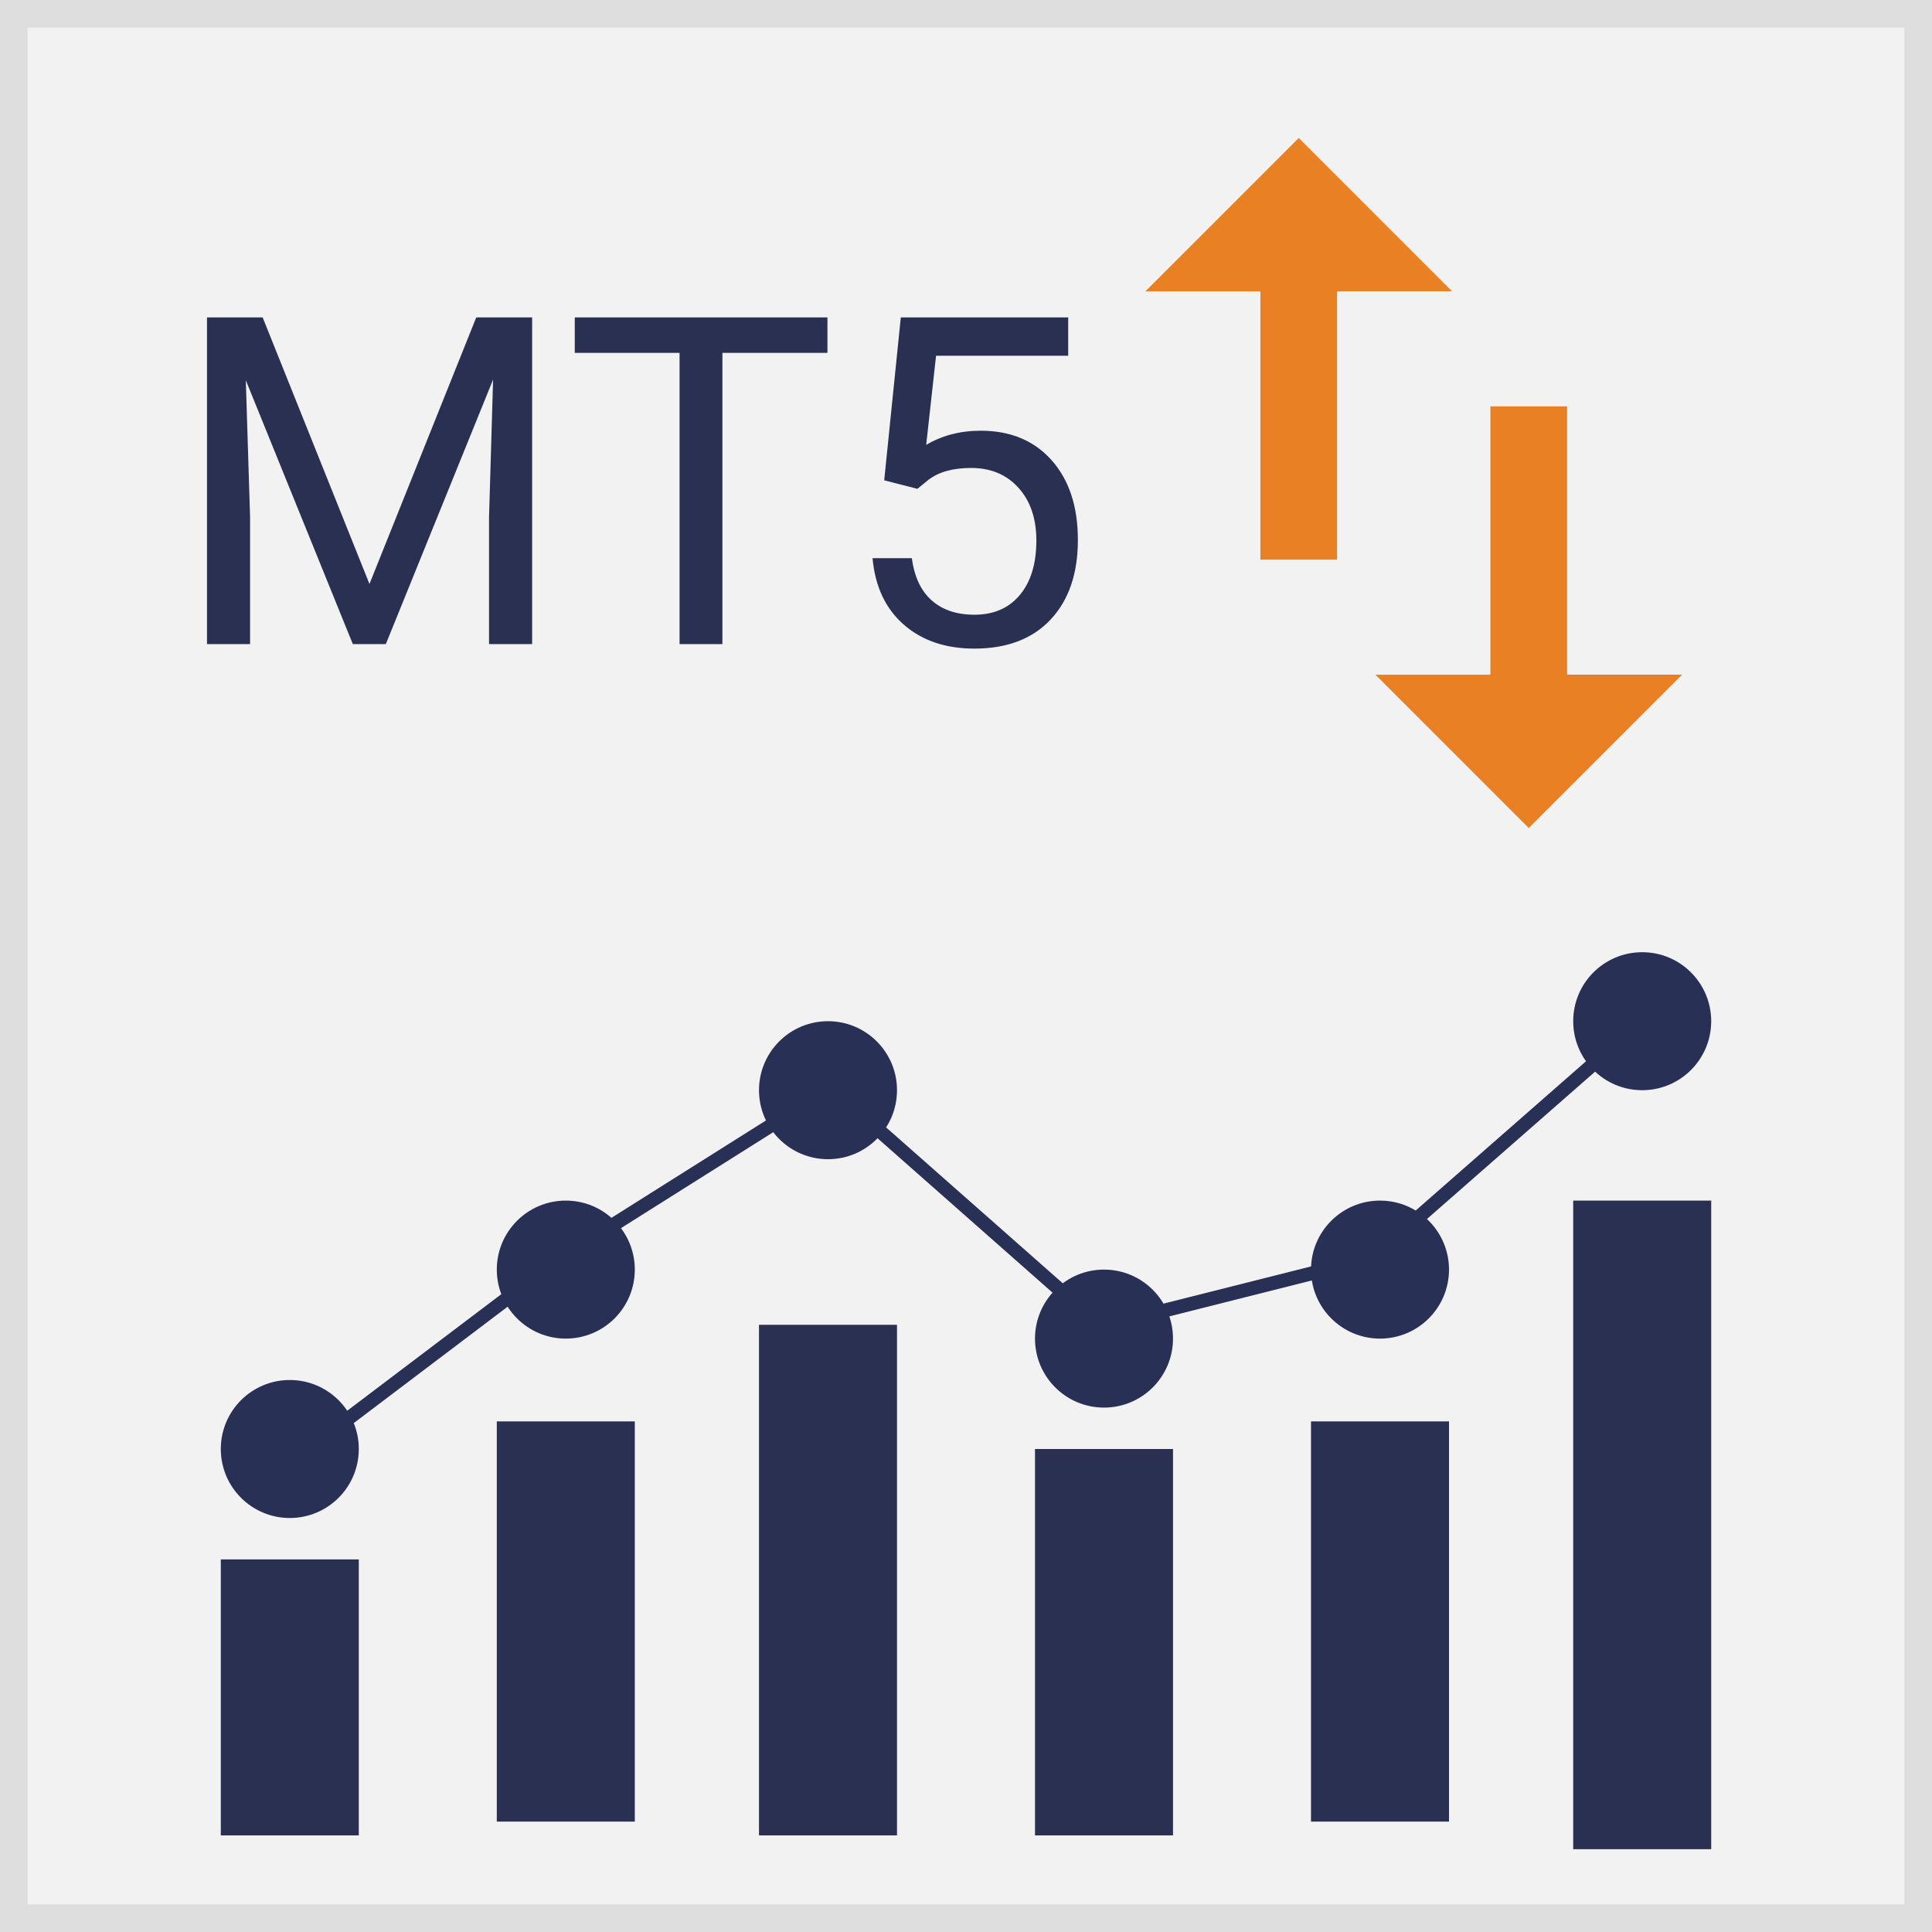
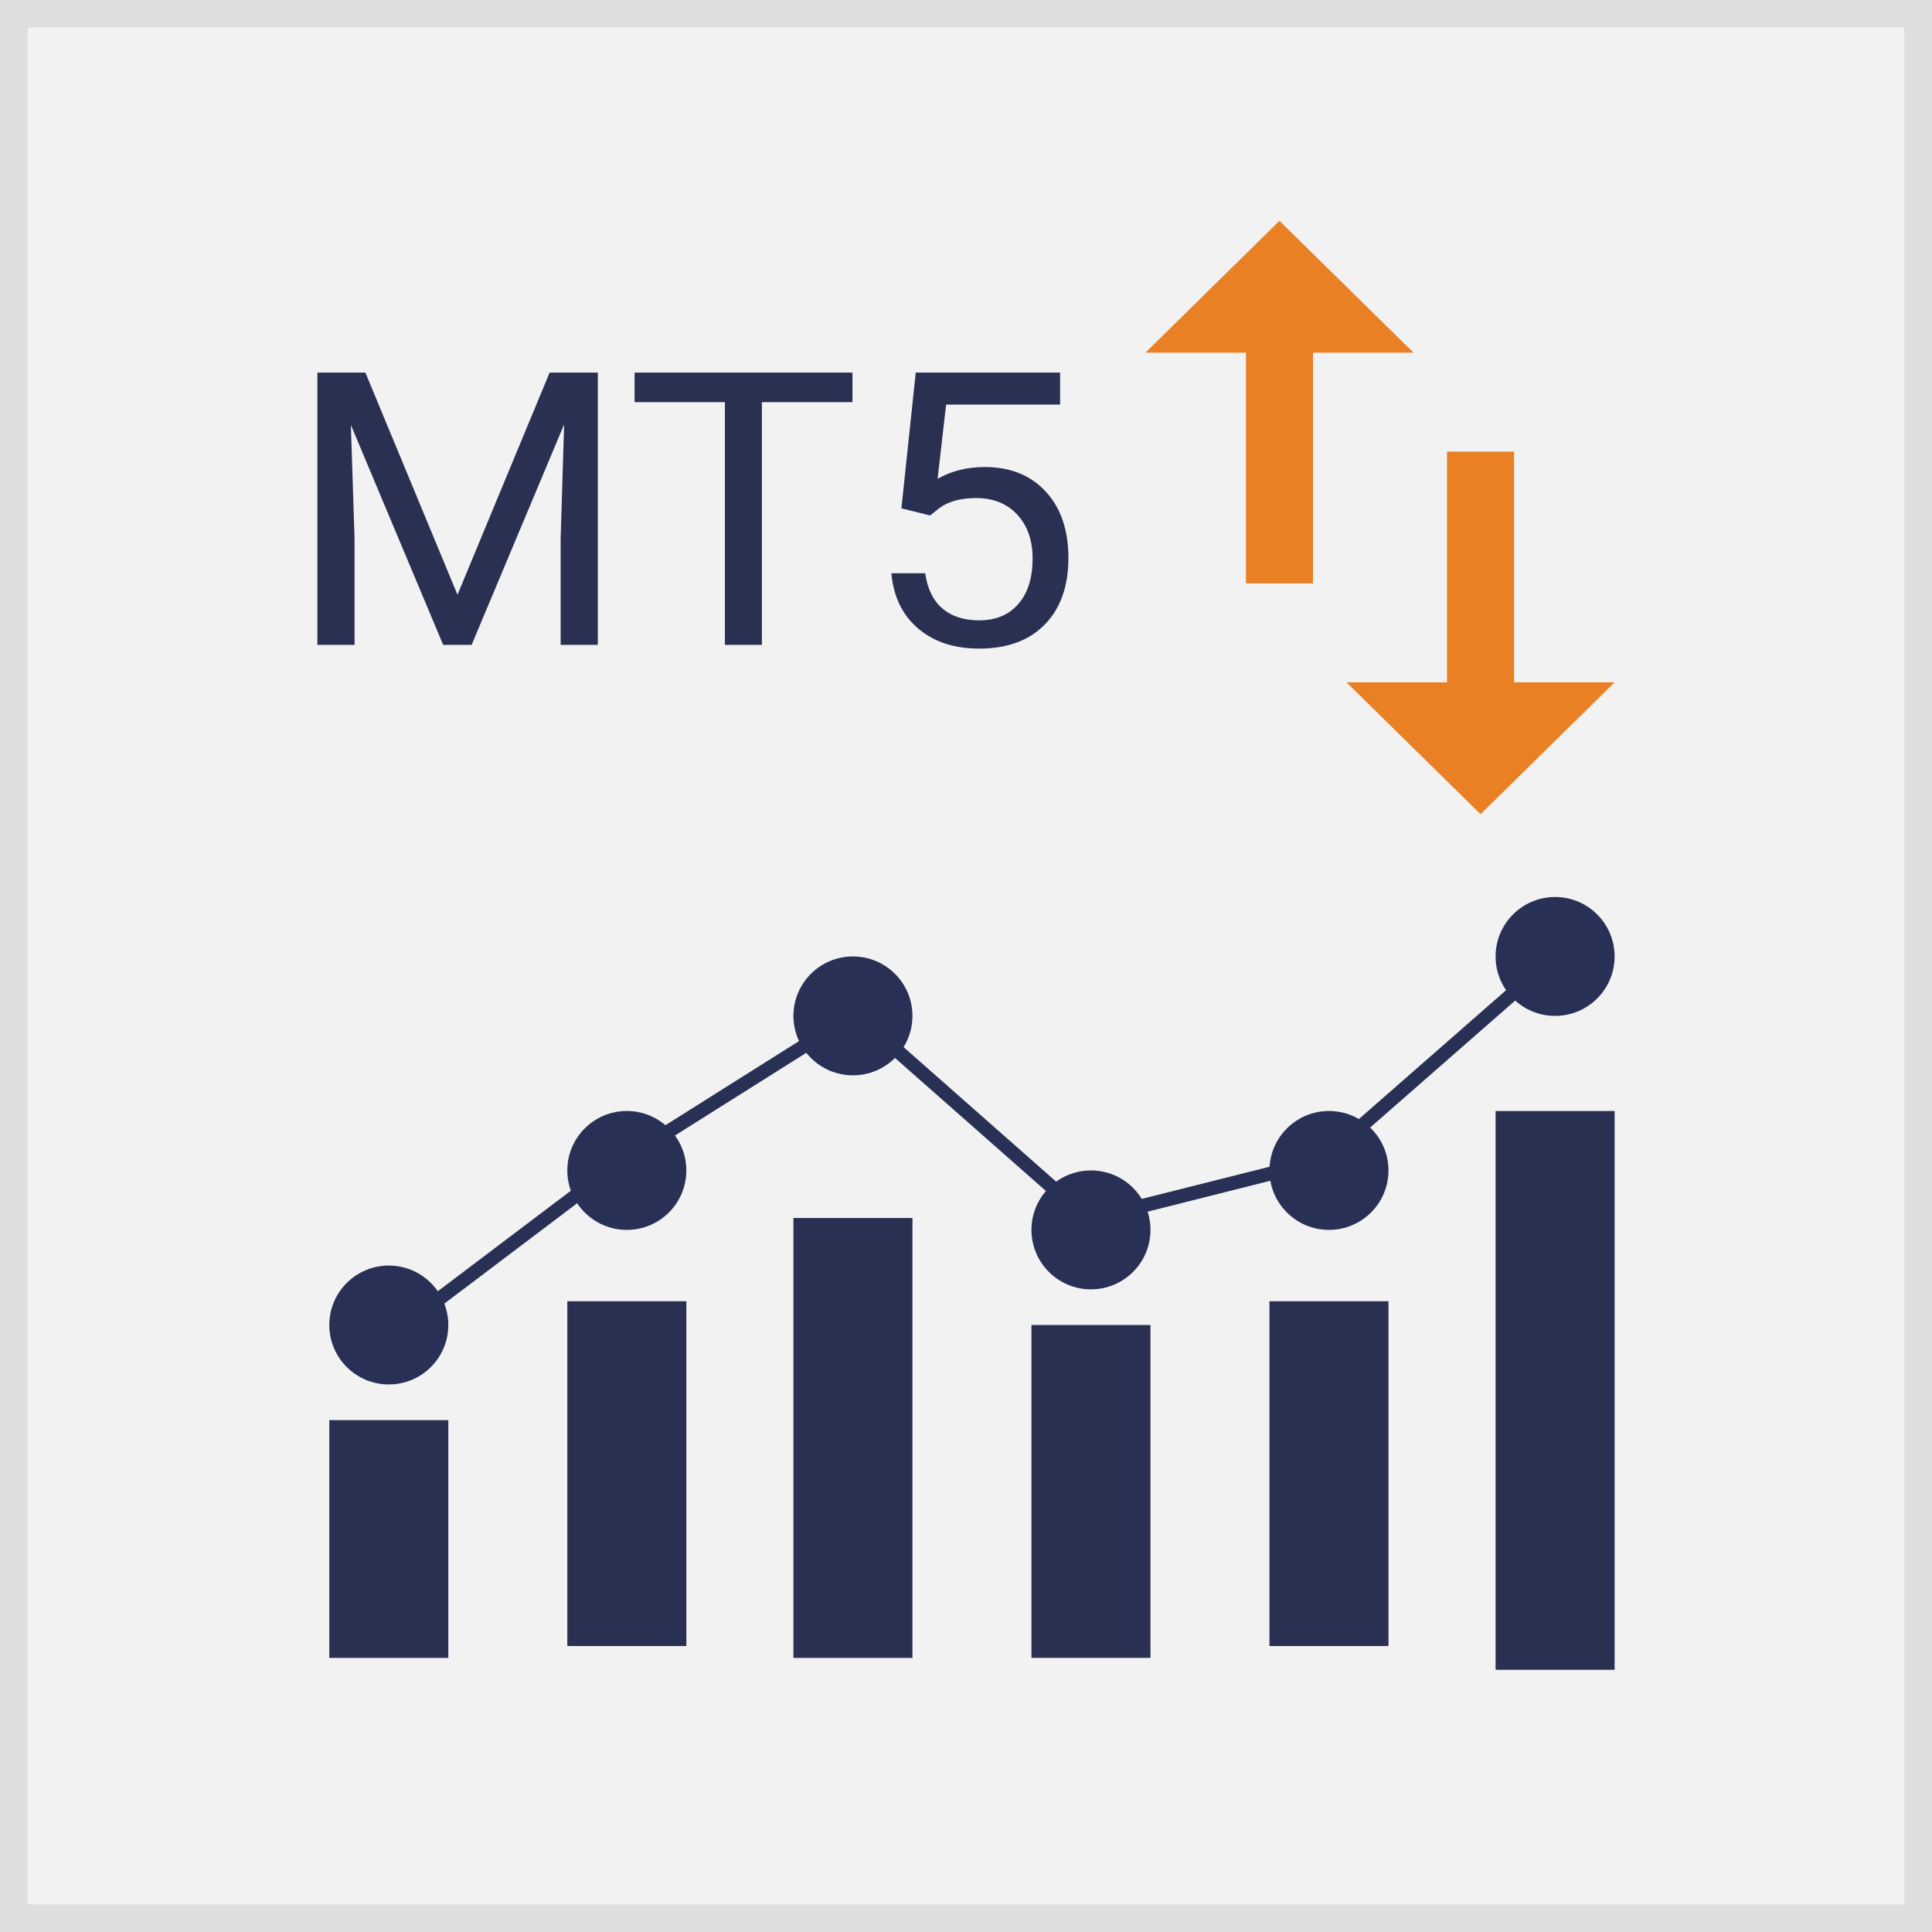
- <svg xmlns="http://www.w3.org/2000/svg" width="140" height="140" viewBox="0 0 140 140">
-   <g fill="none" fill-rule="evenodd">
-     <path stroke="#DEDEDE" stroke-width="2" fill="#F2F2F2" d="M1 1h138v138H1z" />
-     <g transform="translate(16 69)">
-       <path fill="#2A3052" d="M0 44h10v20H0zM20 34h10v29H20zM39 27h10v37H39zM59 36h10v28H59zM79 34h10v29H79zM98 18h10v47H98z" />
-       <path stroke="#293055" d="M5 37l19.6-14.824L44.2 9.824l19.6 17.294 19.6-4.942L103 5" />
-       <circle fill="#293055" cx="5" cy="36" r="5" />
-       <circle fill="#293055" cx="25" cy="23" r="5" />
-       <circle fill="#293055" cx="44" cy="10" r="5" />
-       <circle fill="#293055" cx="64" cy="28" r="5" />
-       <circle fill="#293055" cx="84" cy="23" r="5" />
-       <circle fill="#293055" cx="103" cy="5" r="5" />
+ <svg xmlns="http://www.w3.org/2000/svg" width="140px" height="140px" viewBox="0 0 140 140" version="1.1">
+   <g id="Page-1" stroke="none" stroke-width="1" fill="none" fill-rule="evenodd">
+     <g id="Binary-Option-in-MT5" transform="translate(1, 1)">
+       <rect id="Rectangle-2" stroke="#DEDEDE" stroke-width="2" fill="#F2F2F2" x="0" y="0" width="138" height="138" />
+       <g id="Group" transform="translate(22, 15)">
+         <g id="Group-2" transform="translate(0.862385, 49)">
+           <rect id="Rectangle-4" fill="#2A3052" x="0" y="37.908" width="8.624" height="17.231" />
+           <rect id="Rectangle-4-Copy" fill="#2A3052" x="17.248" y="29.292" width="8.624" height="24.985" />
+           <rect id="Rectangle-4-Copy-2" fill="#2A3052" x="33.633" y="23.262" width="8.624" height="31.877" />
+           <rect id="Rectangle-4-Copy-3" fill="#2A3052" x="50.881" y="31.015" width="8.624" height="24.123" />
+           <rect id="Rectangle-4-Copy-4" fill="#2A3052" x="68.128" y="29.292" width="8.624" height="24.985" />
+           <rect id="Rectangle-4-Copy-5" fill="#2A3052" x="84.514" y="15.508" width="8.624" height="40.492" />
+           <polyline id="Path-2" stroke="#293055" points="4.312 31.877 21.215 19.106 38.117 8.463 55.02 23.363 71.923 19.106 88.826 4.308" />
+           <ellipse id="Oval" fill="#293055" cx="4.312" cy="31.015" rx="4.312" ry="4.308" />
+           <ellipse id="Oval-Copy" fill="#293055" cx="21.56" cy="19.815" rx="4.312" ry="4.308" />
+           <ellipse id="Oval-Copy-2" fill="#293055" cx="37.945" cy="8.615" rx="4.312" ry="4.308" />
+           <ellipse id="Oval-Copy-3" fill="#293055" cx="55.193" cy="24.123" rx="4.312" ry="4.308" />
+           <ellipse id="Oval-Copy-4" fill="#293055" cx="72.44" cy="19.815" rx="4.312" ry="4.308" />
+           <ellipse id="Oval-Copy-5" fill="#293055" cx="88.826" cy="4.308" rx="4.312" ry="4.308" />
+         </g>
+         <path d="M3.478,11 L10.152,27.098 L16.827,11 L20.319,11 L20.319,30.729 L17.626,30.729 L17.626,23.046 L17.879,14.753 L11.176,30.729 L9.115,30.729 L2.426,14.794 L2.692,23.046 L2.692,30.729 L0,30.729 L0,11 L3.478,11 Z M38.772,13.141 L32.21,13.141 L32.21,30.729 L29.531,30.729 L29.531,13.141 L22.983,13.141 L22.983,11 L38.772,11 L38.772,13.141 Z M42.32,20.837 L43.358,11 L53.818,11 L53.818,13.317 L45.559,13.317 L44.942,18.696 C45.942,18.127 47.078,17.843 48.35,17.843 C50.21,17.843 51.687,18.437 52.781,19.625 C53.875,20.813 54.421,22.418 54.421,24.442 C54.421,26.474 53.854,28.075 52.718,29.245 C51.582,30.415 49.995,31 47.957,31 C46.153,31 44.68,30.517 43.54,29.55 C42.399,28.584 41.75,27.247 41.591,25.539 L44.045,25.539 C44.204,26.668 44.62,27.52 45.293,28.093 C45.966,28.667 46.854,28.954 47.957,28.954 C49.163,28.954 50.109,28.556 50.797,27.762 C51.484,26.967 51.827,25.869 51.827,24.469 C51.827,23.15 51.456,22.091 50.712,21.291 C49.969,20.492 48.981,20.092 47.747,20.092 C46.616,20.092 45.727,20.332 45.082,20.81 L44.395,21.352 L42.32,20.837 Z" id="MT5" fill="#2A3052" fill-rule="nonzero" />
+         <path d="M86.714,33.444 L86.714,16.722 L81.857,16.722 L81.857,33.444 L74.571,33.444 L84.286,43 L94,33.444 L86.714,33.444 Z M69.714,0 L60,9.556 L67.286,9.556 L67.286,26.278 L72.143,26.278 L72.143,9.556 L79.429,9.556 L69.714,0 Z" id="Shape" fill="#E98024" fill-rule="nonzero" />
+       </g>
    </g>
-     <path d="M19.033 23l7.74 19.317L34.512 23h4.048v23.675h-3.122v-9.22l.293-9.95-7.773 19.17h-2.39l-7.756-19.122.309 9.902v9.22H15V23h4.033zm40.926 2.57h-7.61v21.105h-3.105V25.569H41.65V23h18.31v2.57zm4.114 9.235L65.276 23h12.13v2.78H67.83l-.715 6.456c1.16-.683 2.477-1.025 3.951-1.025 2.157 0 3.87.713 5.138 2.139 1.269 1.425 1.903 3.352 1.903 5.78 0 2.44-.659 4.36-1.976 5.764S72.973 47 70.61 47c-2.092 0-3.8-.58-5.122-1.74-1.323-1.16-2.076-2.764-2.26-4.813h2.845c.184 1.355.667 2.377 1.447 3.065.78.689 1.81 1.033 3.09 1.033 1.398 0 2.496-.477 3.292-1.431.797-.954 1.196-2.271 1.196-3.951 0-1.583-.431-2.854-1.293-3.813-.862-.96-2.008-1.44-3.44-1.44-1.31 0-2.34.288-3.089.862l-.796.65-2.407-.617z" fill="#2A3052" />
-     <path d="M113.556 48.889V29.444H108V48.89h-8.333L110.777 60l11.112-11.111h-8.333zM94.11 10L83 21.111h8.333v19.445h5.556V21.11h8.333L94.112 10z" fill="#E98024" fill-rule="nonzero" />
  </g>
</svg>
